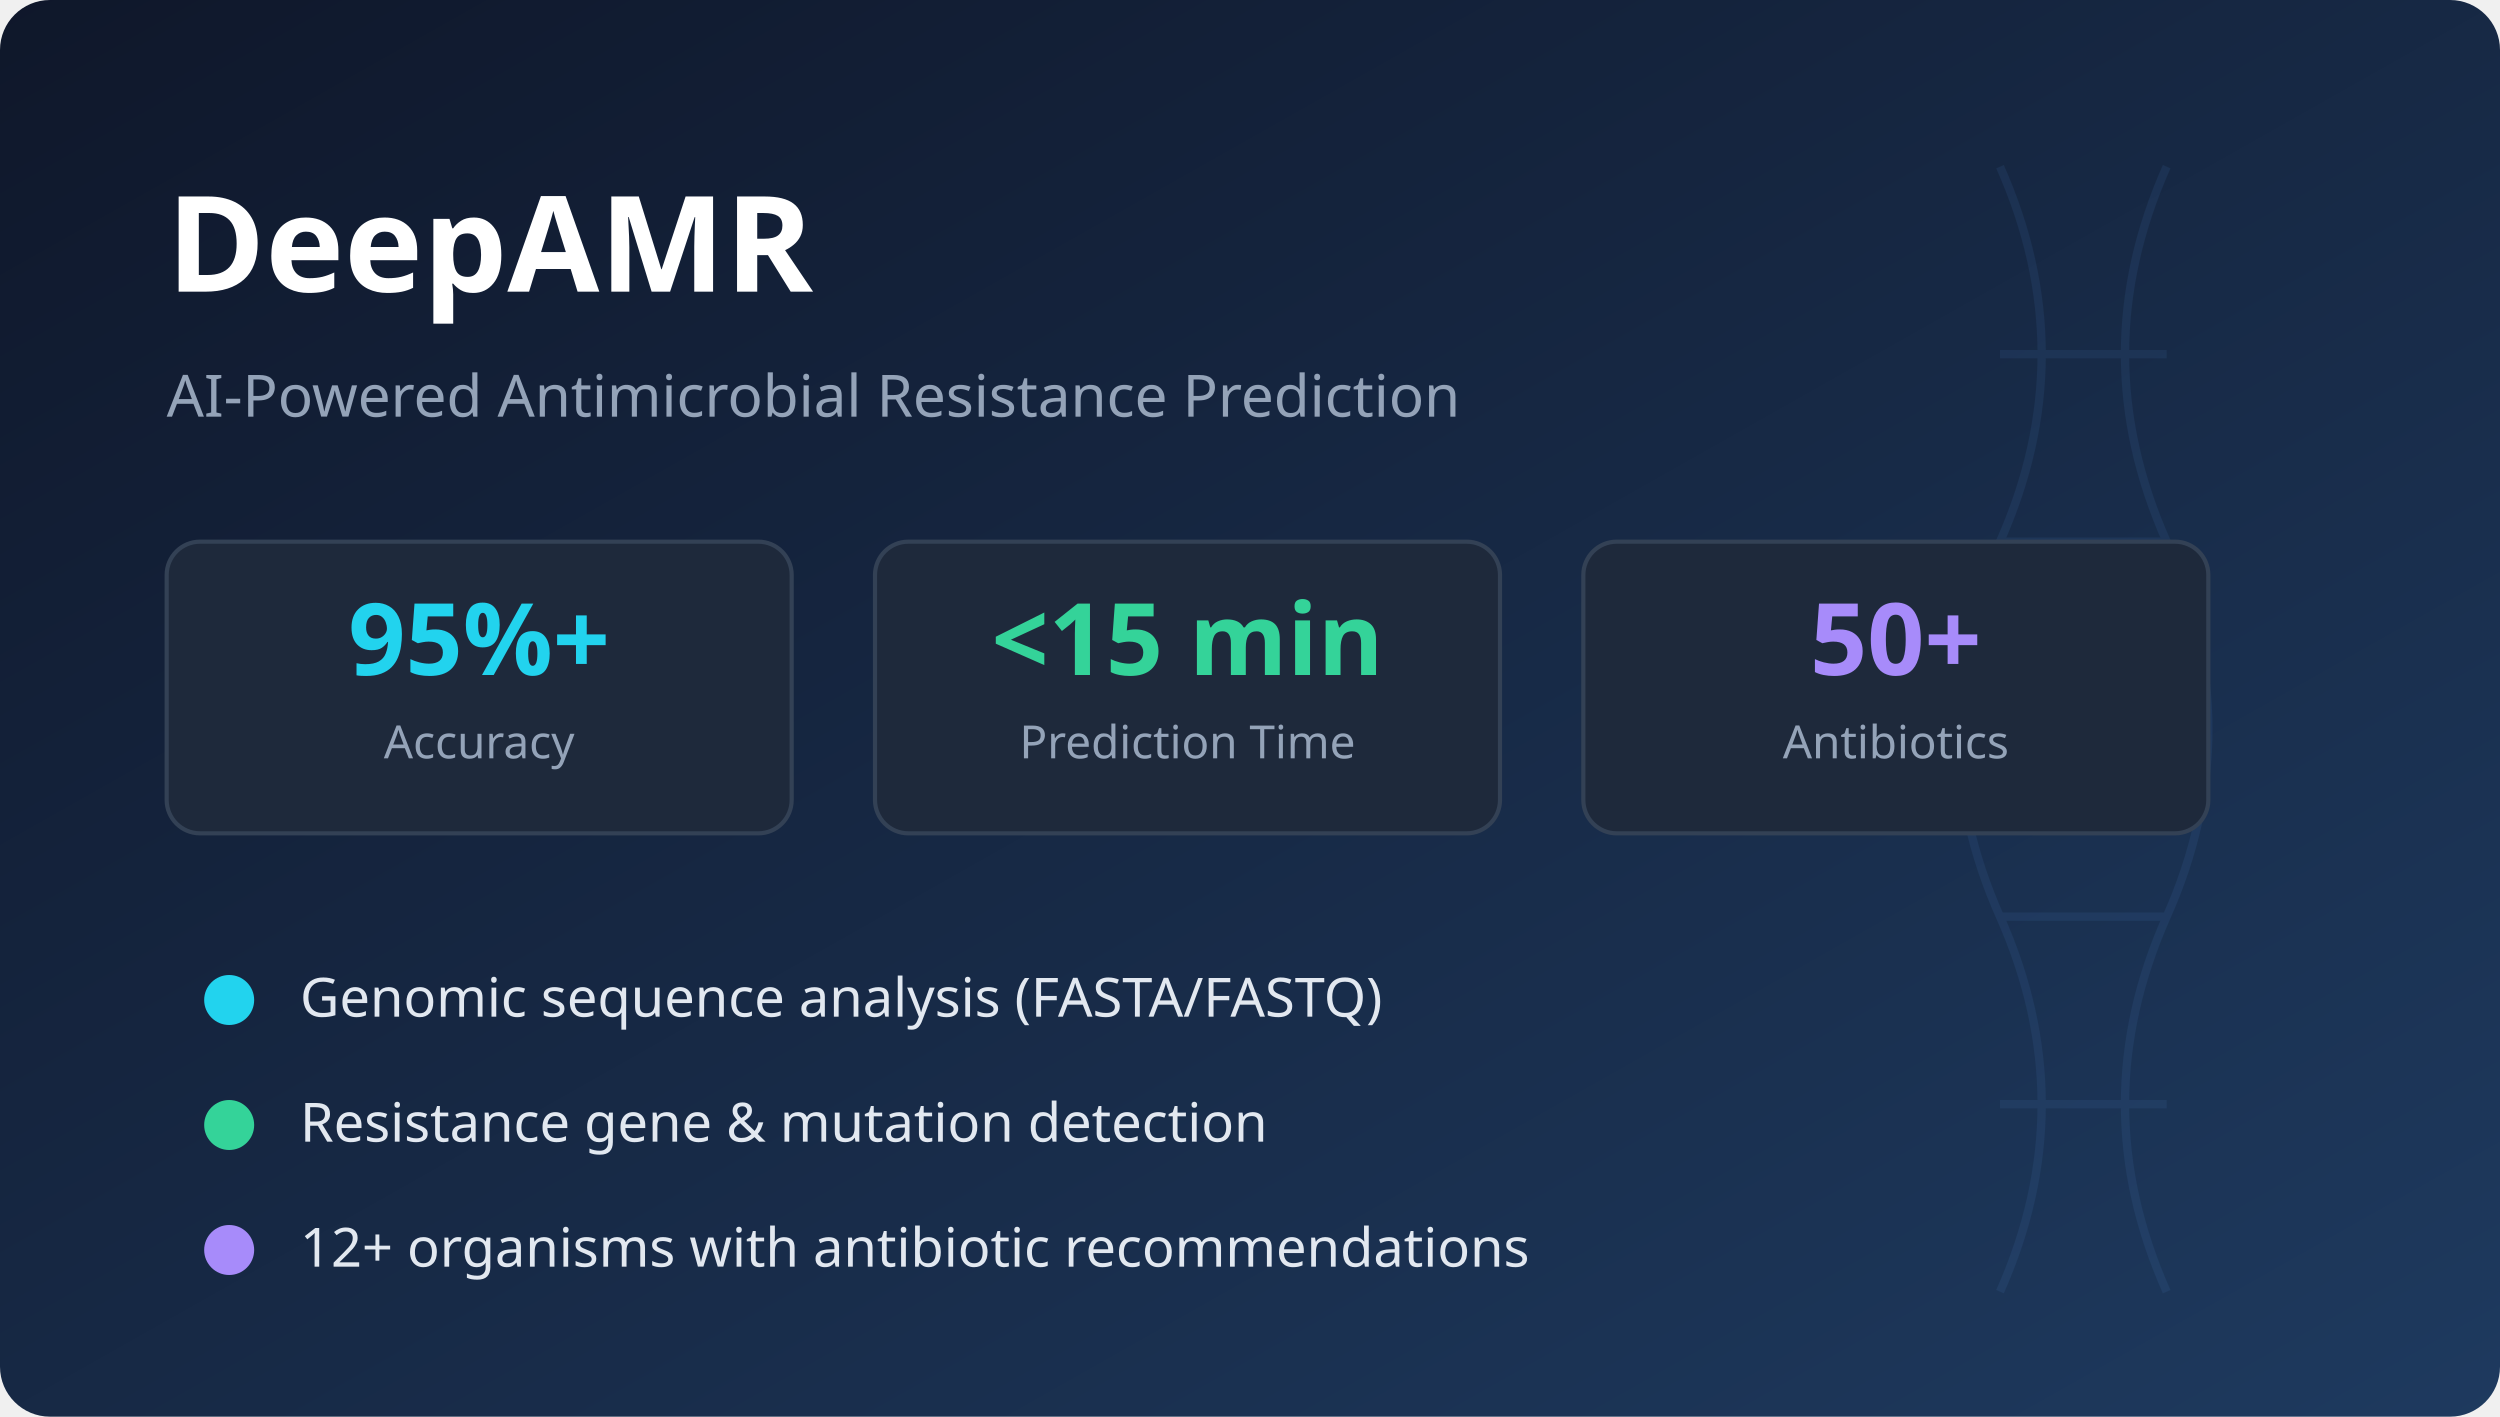
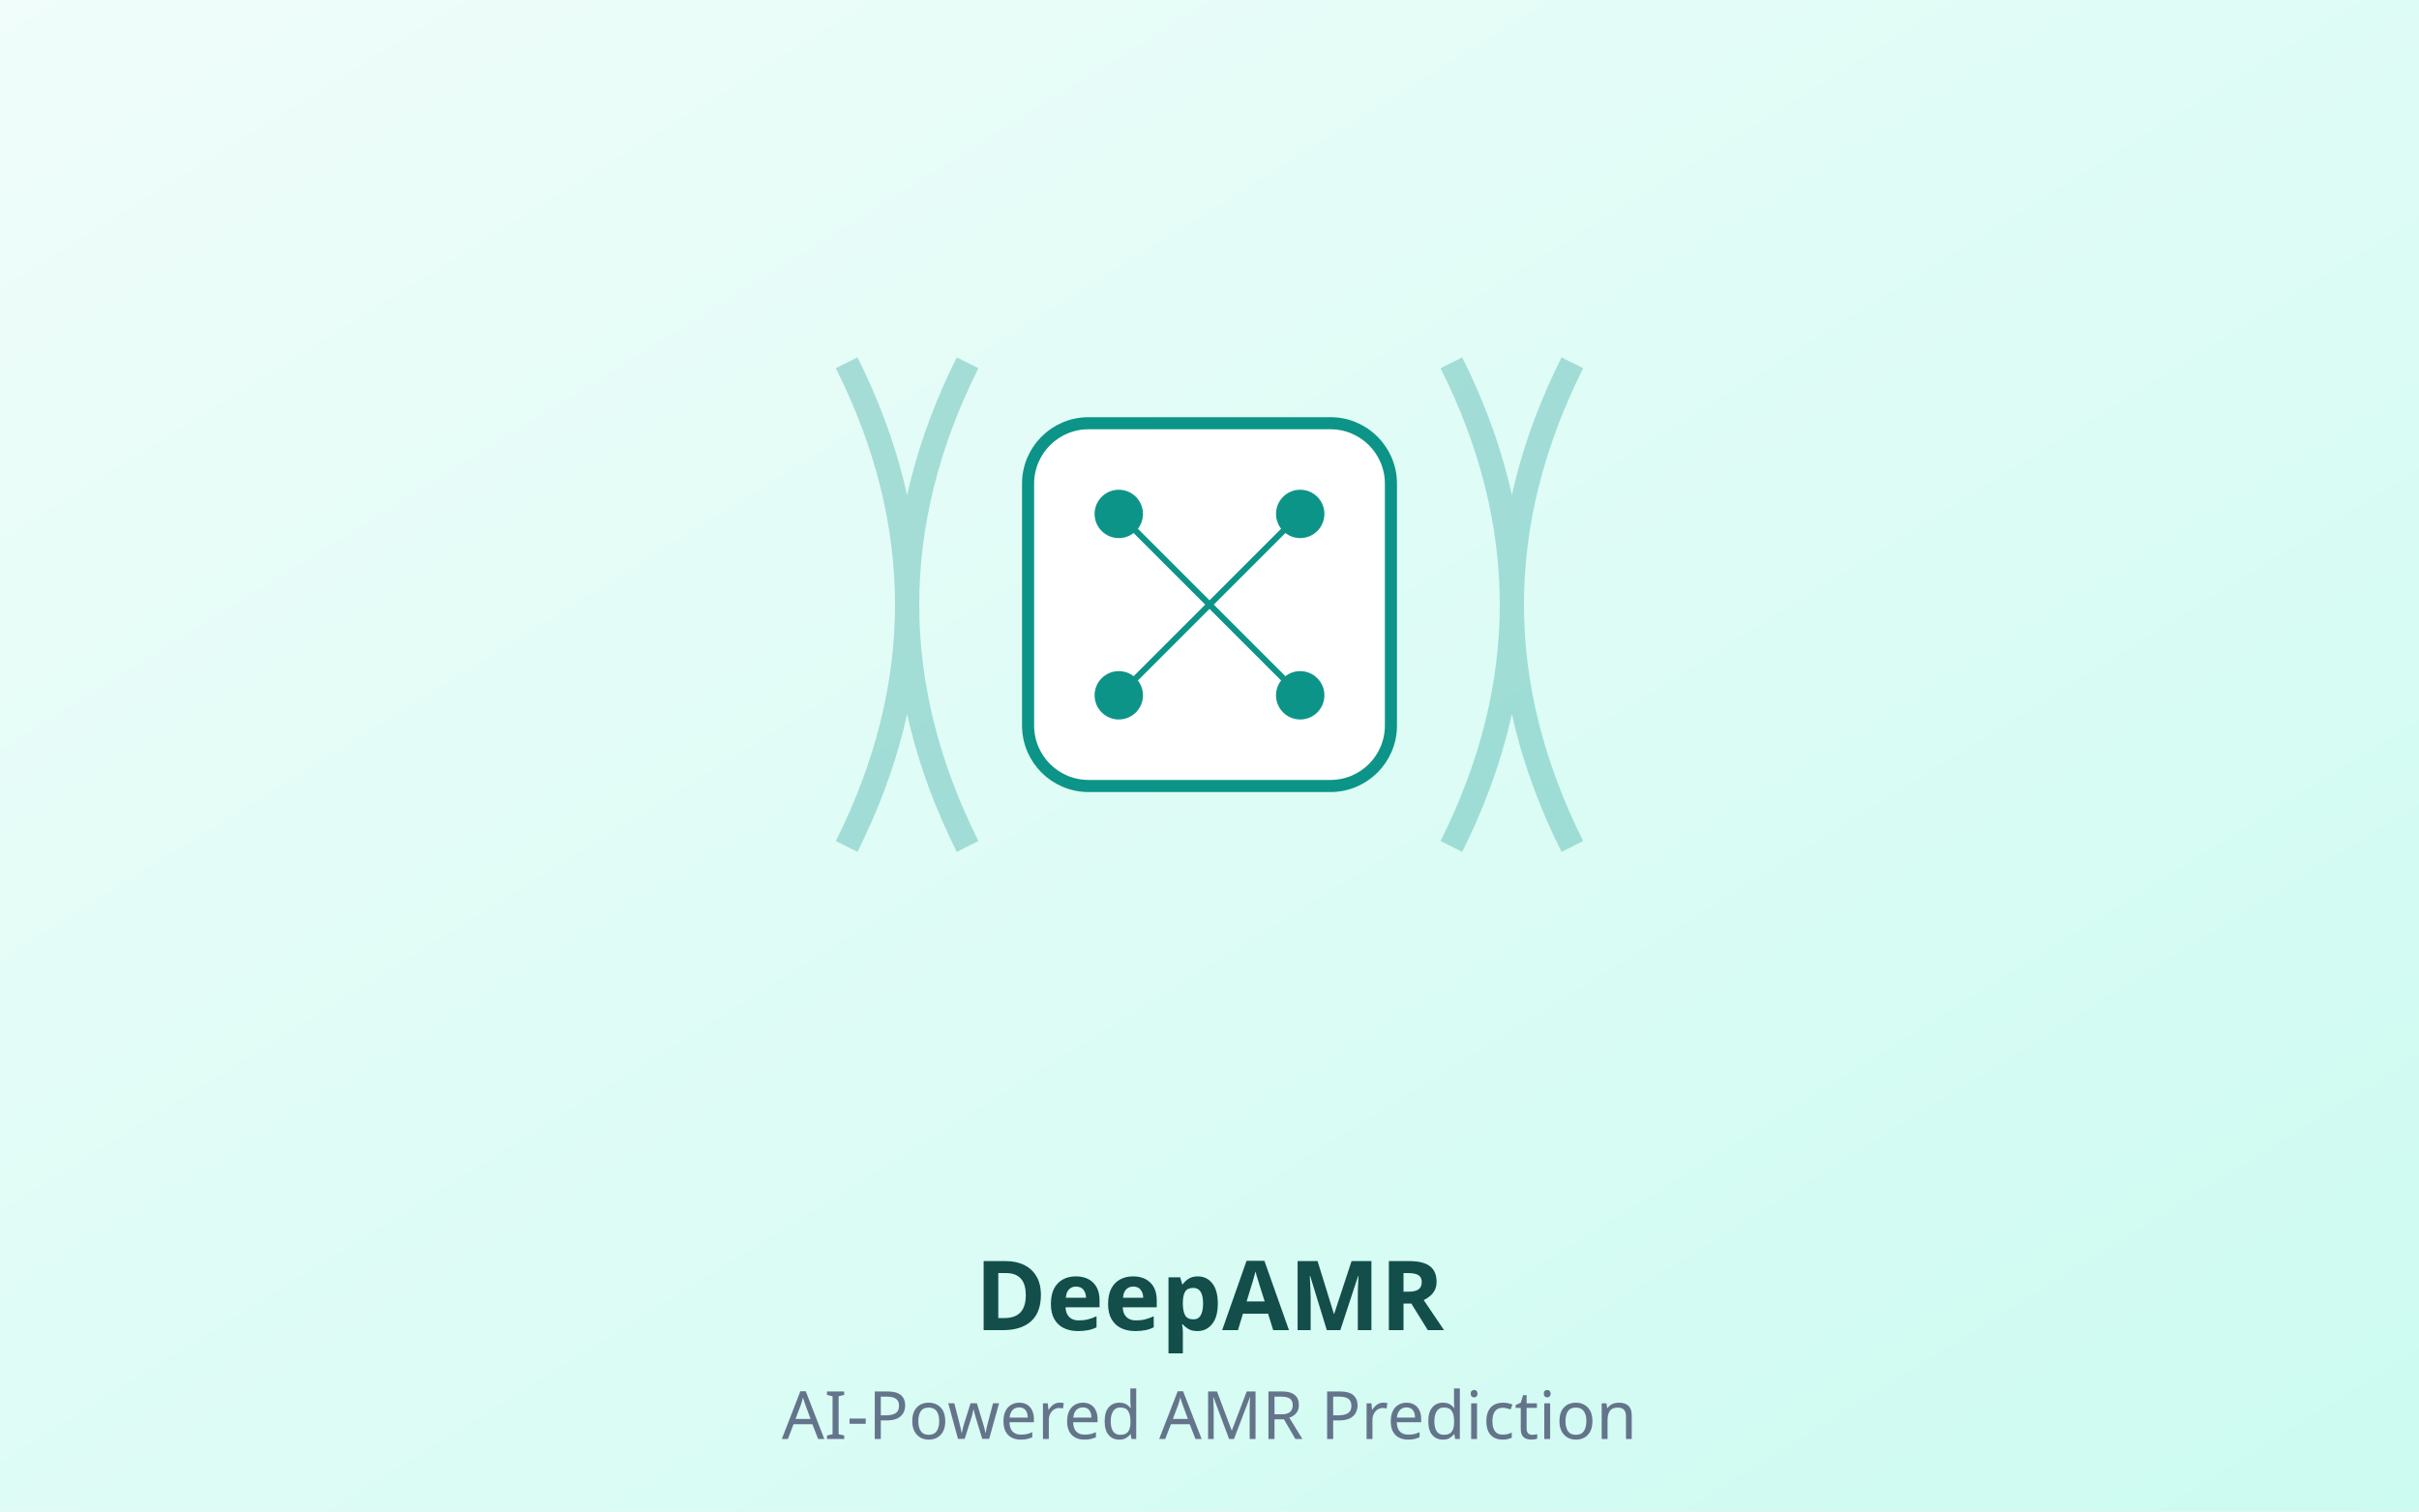
- <svg xmlns="http://www.w3.org/2000/svg" viewBox="0 0 600 340" font-family="'Segoe UI', system-ui, sans-serif">
+ <svg xmlns="http://www.w3.org/2000/svg" viewBox="0 0 400 250">
  <defs>
-     <linearGradient id="bg" x1="0%" y1="0%" x2="100%" y2="100%">
-       <stop offset="0%" stop-color="#0f172a" />
-       <stop offset="100%" stop-color="#1e3a5f" />
+     <linearGradient id="g3" x1="0%" y1="0%" x2="100%" y2="100%">
+       <stop offset="0%" stop-color="#f0fdfa" />
+       <stop offset="100%" stop-color="#ccfbf1" />
    </linearGradient>
  </defs>
-   <rect width="600" height="340" rx="12" fill="url(#bg)" />
-   <g opacity="0.08" stroke="#60a5fa" stroke-width="2" fill="none">
-     <path d="M480,40 Q500,85 480,130 Q460,175 480,220 Q500,265 480,310" />
-     <path d="M520,40 Q500,85 520,130 Q540,175 520,220 Q500,265 520,310" />
-     <line x1="480" y1="85" x2="520" y2="85" />
-     <line x1="480" y1="130" x2="520" y2="130" />
-     <line x1="480" y1="175" x2="520" y2="175" />
-     <line x1="480" y1="220" x2="520" y2="220" />
-     <line x1="480" y1="265" x2="520" y2="265" />
+   <rect width="400" height="250" fill="url(#g3)" />
+   <g transform="translate(200, 100)">
+     <path d="M-60,-40 Q-40,0 -60,40 M-40,-40 Q-60,0 -40,40" stroke="#0d9488" stroke-width="4" fill="none" opacity="0.3" />
+     <path d="M60,-40 Q40,0 60,40 M40,-40 Q60,0 40,40" stroke="#0d9488" stroke-width="4" fill="none" opacity="0.3" />
+     <rect x="-30" y="-30" width="60" height="60" rx="10" fill="#ffffff" stroke="#0d9488" stroke-width="2" />
+     <circle cx="-15" cy="-15" r="4" fill="#0d9488" />
+     <circle cx="15" cy="-15" r="4" fill="#0d9488" />
+     <circle cx="-15" cy="15" r="4" fill="#0d9488" />
+     <circle cx="15" cy="15" r="4" fill="#0d9488" />
+     <line x1="-15" y1="-15" x2="15" y2="15" stroke="#0d9488" stroke-width="1" />
+     <line x1="15" y1="-15" x2="-15" y2="15" stroke="#0d9488" stroke-width="1" />
  </g>
-   <text x="40" y="70" font-size="32" font-weight="800" fill="#ffffff">DeepAMR</text>
-   <text x="40" y="100" font-size="14" fill="#94a3b8" font-weight="500">AI-Powered Antimicrobial Resistance Prediction</text>
-   <rect x="40" y="130" width="150" height="70" rx="8" fill="#1e293b" stroke="#334155" stroke-width="1" />
-   <text x="115" y="162" text-anchor="middle" font-size="24" font-weight="700" fill="#22d3ee">95%+</text>
-   <text x="115" y="182" text-anchor="middle" font-size="11" fill="#94a3b8">Accuracy</text>
-   <rect x="210" y="130" width="150" height="70" rx="8" fill="#1e293b" stroke="#334155" stroke-width="1" />
-   <text x="285" y="162" text-anchor="middle" font-size="24" font-weight="700" fill="#34d399">&lt;15 min</text>
-   <text x="285" y="182" text-anchor="middle" font-size="11" fill="#94a3b8">Prediction Time</text>
-   <rect x="380" y="130" width="150" height="70" rx="8" fill="#1e293b" stroke="#334155" stroke-width="1" />
-   <text x="455" y="162" text-anchor="middle" font-size="24" font-weight="700" fill="#a78bfa">50+</text>
-   <text x="455" y="182" text-anchor="middle" font-size="11" fill="#94a3b8">Antibiotics</text>
-   <circle cx="55" cy="240" r="6" fill="#22d3ee" />
-   <text x="72" y="244" font-size="13" fill="#e2e8f0">Genomic sequence analysis (FASTA/FASTQ)</text>
-   <circle cx="55" cy="270" r="6" fill="#34d399" />
-   <text x="72" y="274" font-size="13" fill="#e2e8f0">Resistance gene &amp; mutation detection</text>
-   <circle cx="55" cy="300" r="6" fill="#a78bfa" />
-   <text x="72" y="304" font-size="13" fill="#e2e8f0">12+ organisms with antibiotic recommendations</text>
+   <text x="200" y="220" text-anchor="middle" font-family="sans-serif" font-size="16" font-weight="bold" fill="#134e4a">DeepAMR</text>
+   <text x="200" y="238" text-anchor="middle" font-family="sans-serif" font-size="11" fill="#64748b">AI-Powered AMR Prediction</text>
</svg>
